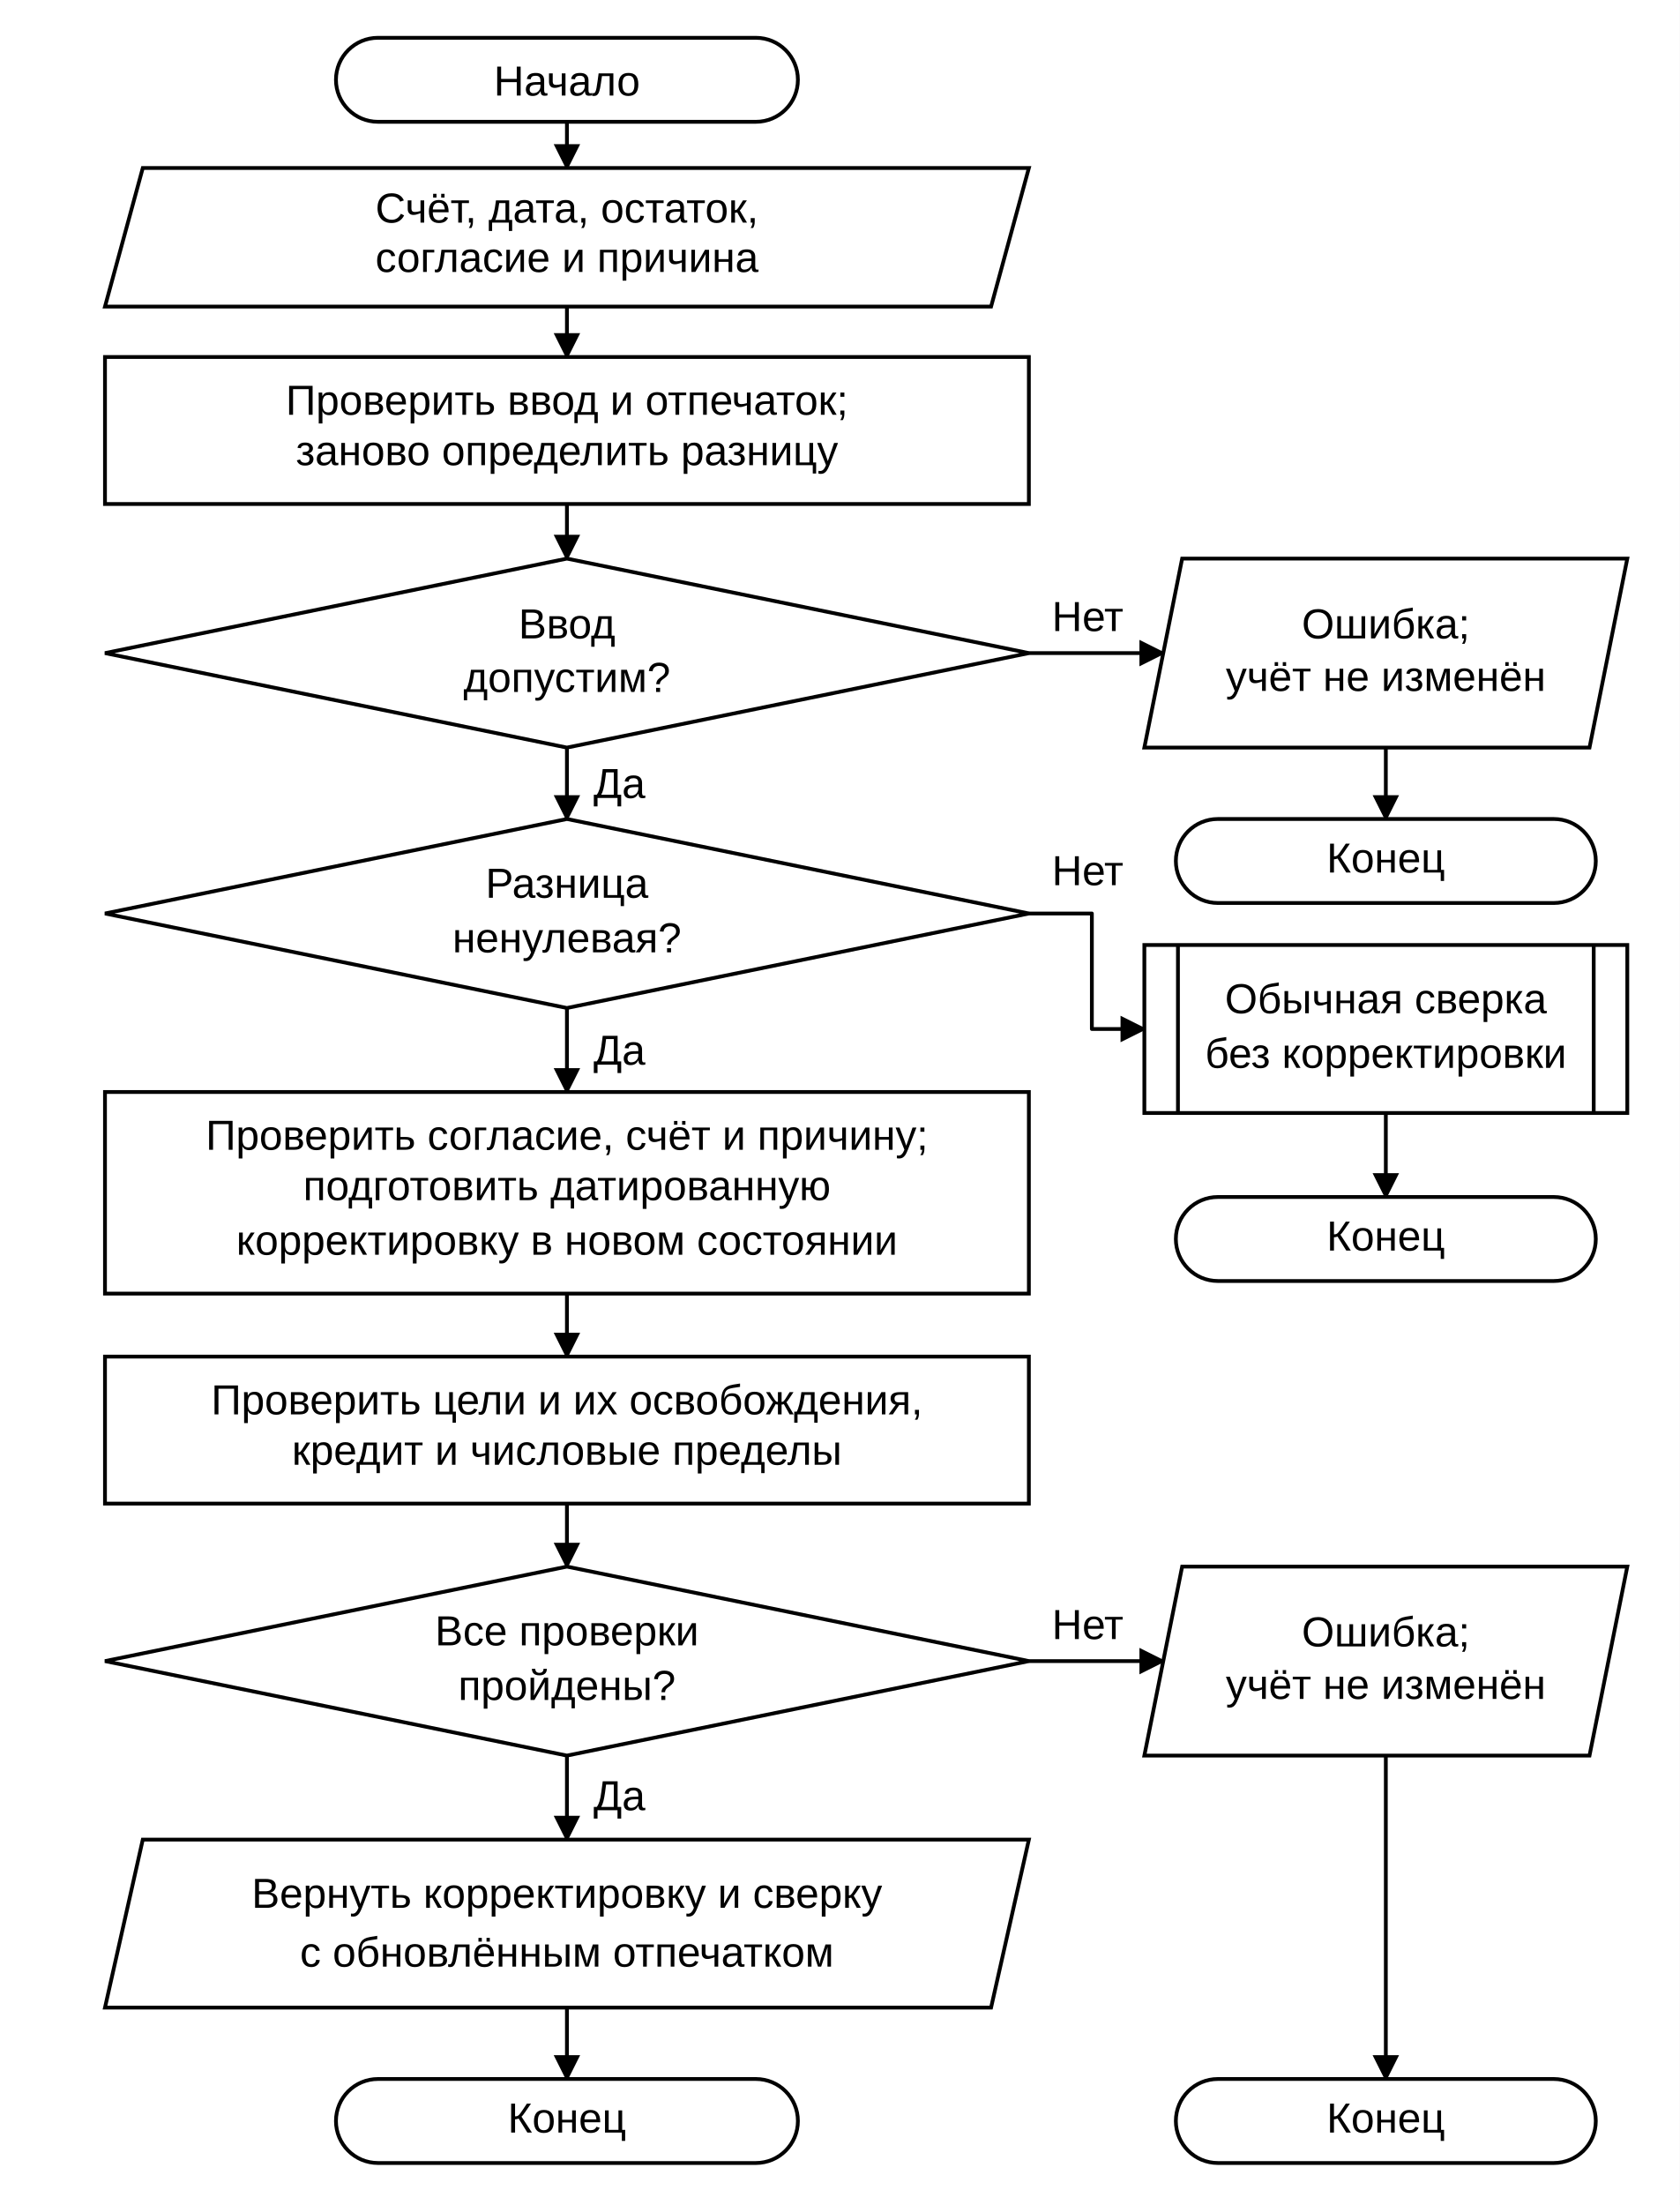
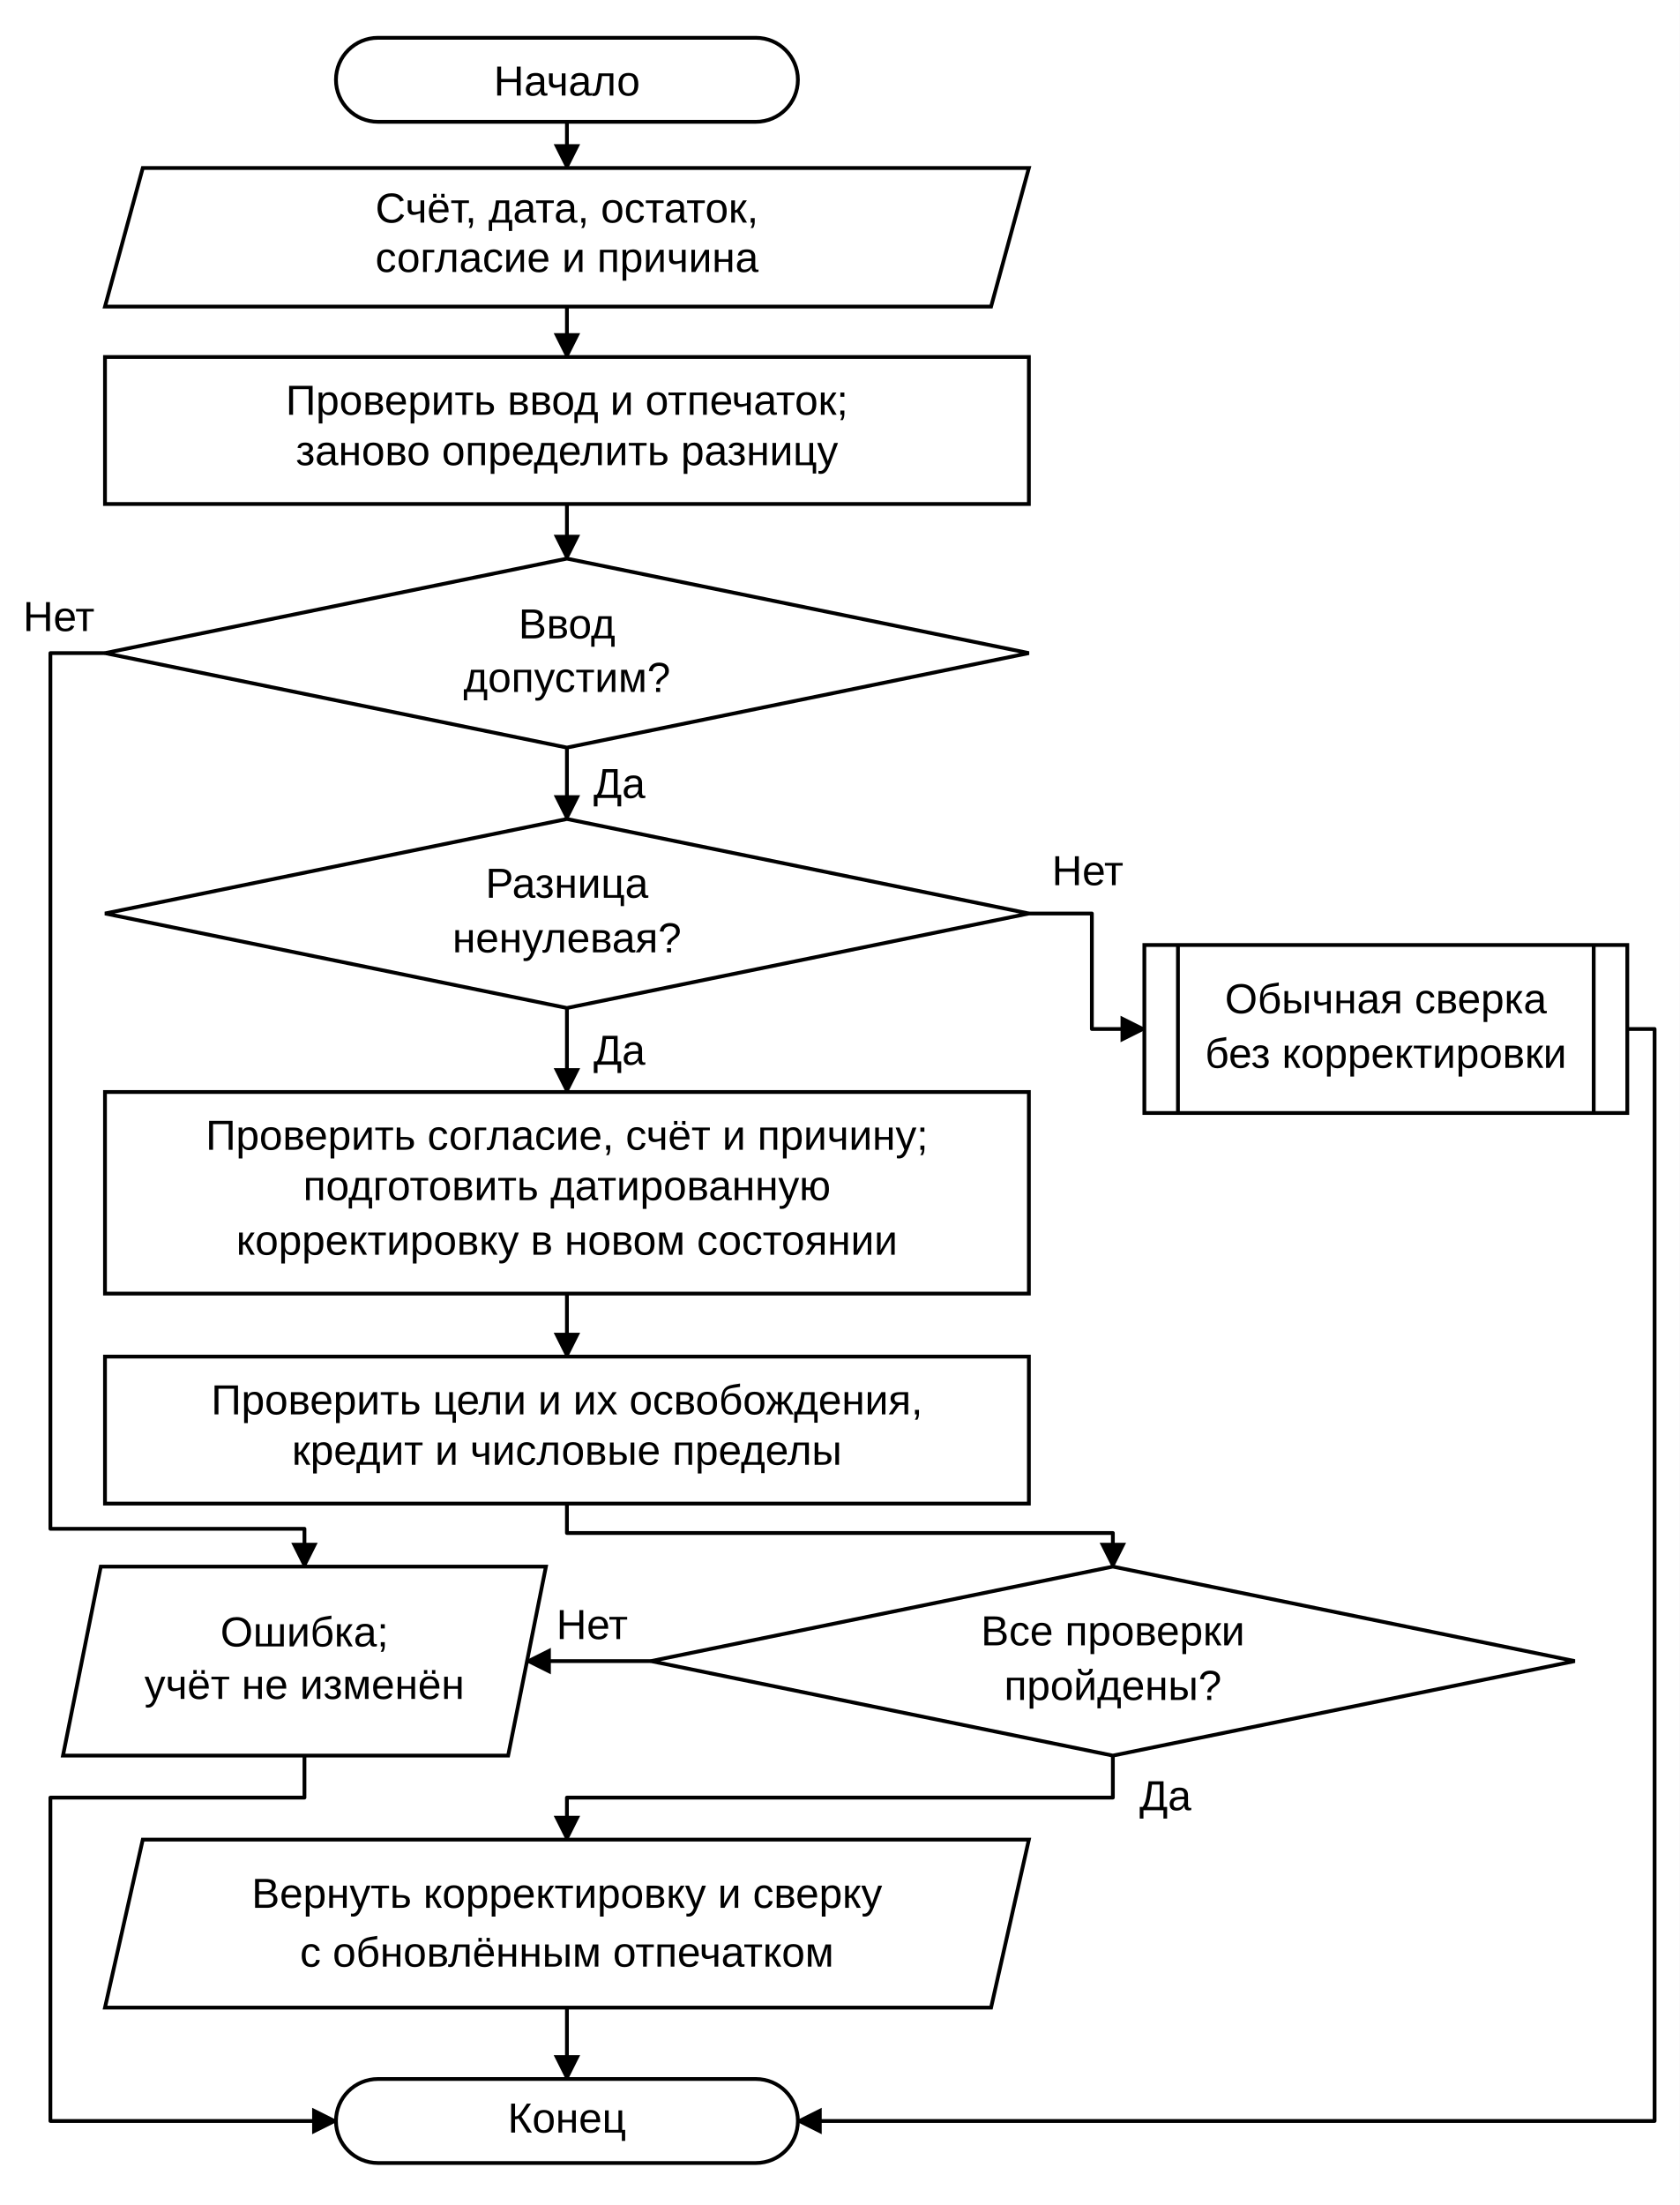
<svg xmlns="http://www.w3.org/2000/svg" width="800" height="1050" viewBox="0 0 800 1050" data-diagram="adjustment">
  <defs>
    <marker id="arrow" viewBox="0 0 10 10" refX="9" refY="5" markerWidth="7" markerHeight="7" orient="auto">
      <path d="M 0 0 L 10 5 L 0 10 z" fill="#000" />
    </marker>
  </defs>
  <rect width="800" height="1050" fill="#fff" />
  <polyline data-from="start" data-to="input" data-condition="" points="270,58 270,80" fill="none" stroke="#000" stroke-width="1.8" stroke-linejoin="round" marker-end="url(#arrow)" />
  <polyline data-from="input" data-to="check" data-condition="" points="270,146 270,170" fill="none" stroke="#000" stroke-width="1.8" stroke-linejoin="round" marker-end="url(#arrow)" />
  <polyline data-from="check" data-to="valid" data-condition="" points="270,240 270,266" fill="none" stroke="#000" stroke-width="1.8" stroke-linejoin="round" marker-end="url(#arrow)" />
  <polyline data-from="candidate" data-to="finance" data-condition="" points="270,616 270,646" fill="none" stroke="#000" stroke-width="1.8" stroke-linejoin="round" marker-end="url(#arrow)" />
-   <polyline data-from="finance" data-to="valid-state" data-condition="" points="270,716 270,746" fill="none" stroke="#000" stroke-width="1.8" stroke-linejoin="round" marker-end="url(#arrow)" />
  <polyline data-from="output" data-to="end" data-condition="" points="270,956 270,990" fill="none" stroke="#000" stroke-width="1.8" stroke-linejoin="round" marker-end="url(#arrow)" />
-   <polyline data-from="error-input" data-to="end-input" data-condition="" points="660,356 660,390" fill="none" stroke="#000" stroke-width="1.8" stroke-linejoin="round" marker-end="url(#arrow)" />
-   <polyline data-from="zero" data-to="end-zero" data-condition="" points="660,530 660,570" fill="none" stroke="#000" stroke-width="1.8" stroke-linejoin="round" marker-end="url(#arrow)" />
-   <polyline data-from="error-state" data-to="end-state" data-condition="" points="660,836 660,990" fill="none" stroke="#000" stroke-width="1.8" stroke-linejoin="round" marker-end="url(#arrow)" />
  <polyline data-from="valid" data-to="nonzero" data-condition="Да" points="270,356 270,390" fill="none" stroke="#000" stroke-width="1.8" stroke-linejoin="round" marker-end="url(#arrow)" />
-   <polyline data-from="valid" data-to="error-input" data-condition="Нет" points="490,311 554,311" fill="none" stroke="#000" stroke-width="1.8" stroke-linejoin="round" marker-end="url(#arrow)" />
+   <polyline data-from="valid" data-to="error" data-condition="Нет" points="50,311 24,311 24,728 145,728 145,746" fill="none" stroke="#000" stroke-width="1.8" stroke-linejoin="round" marker-end="url(#arrow)" />
  <polyline data-from="nonzero" data-to="candidate" data-condition="Да" points="270,480 270,520" fill="none" stroke="#000" stroke-width="1.8" stroke-linejoin="round" marker-end="url(#arrow)" />
  <polyline data-from="nonzero" data-to="zero" data-condition="Нет" points="490,435 520,435 520,490 545,490" fill="none" stroke="#000" stroke-width="1.8" stroke-linejoin="round" marker-end="url(#arrow)" />
-   <polyline data-from="valid-state" data-to="output" data-condition="Да" points="270,836 270,876" fill="none" stroke="#000" stroke-width="1.8" stroke-linejoin="round" marker-end="url(#arrow)" />
-   <polyline data-from="valid-state" data-to="error-state" data-condition="Нет" points="490,791 554,791" fill="none" stroke="#000" stroke-width="1.8" stroke-linejoin="round" marker-end="url(#arrow)" />
+   <polyline data-from="finance" data-to="valid-state" data-condition="" points="270,716 270,730 530,730 530,746" fill="none" stroke="#000" stroke-width="1.8" stroke-linejoin="round" marker-end="url(#arrow)" />
+   <polyline data-from="valid-state" data-to="output" data-condition="Да" points="530,836 530,856 270,856 270,876" fill="none" stroke="#000" stroke-width="1.8" stroke-linejoin="round" marker-end="url(#arrow)" />
+   <polyline data-from="valid-state" data-to="error" data-condition="Нет" points="310,791 251,791" fill="none" stroke="#000" stroke-width="1.8" stroke-linejoin="round" marker-end="url(#arrow)" />
+   <polyline data-from="error" data-to="end" data-condition="" points="145,836 145,856 24,856 24,1010 160,1010" fill="none" stroke="#000" stroke-width="1.8" stroke-linejoin="round" marker-end="url(#arrow)" />
+   <polyline data-from="zero" data-to="end" data-condition="" points="775,490 788,490 788,1010 380,1010" fill="none" stroke="#000" stroke-width="1.8" stroke-linejoin="round" marker-end="url(#arrow)" />
  <g data-node="start" data-kind="term">
    <rect x="160" y="18" width="220" height="40" rx="20" fill="#fff" stroke="#000" stroke-width="1.8" />
    <text x="270" y="45.5" text-anchor="middle" font-family="Arial" font-size="20" fill="#000">Начало</text>
  </g>
  <g data-node="input" data-kind="io">
    <polygon points="68,80 490,80 472,146 50,146" fill="#fff" stroke="#000" stroke-width="1.8" />
    <text x="270" y="106" text-anchor="middle" font-family="Arial" font-size="20" fill="#000">Счёт, дата, остаток,</text>
    <text x="270" y="129.5" text-anchor="middle" font-family="Arial" font-size="20" fill="#000">согласие и причина</text>
  </g>
  <g data-node="check" data-kind="process">
    <rect x="50" y="170" width="440" height="70" fill="#fff" stroke="#000" stroke-width="1.8" />
    <text x="270" y="197.5" text-anchor="middle" font-family="Arial" font-size="20" fill="#000">Проверить ввод и отпечаток;</text>
    <text x="270" y="221.5" text-anchor="middle" font-family="Arial" font-size="20" fill="#000">заново определить разницу</text>
  </g>
  <g data-node="valid" data-kind="decision">
    <polygon points="270,266 490,311 270,356 50,311" fill="#fff" stroke="#000" stroke-width="1.8" />
    <text x="270" y="304" text-anchor="middle" font-family="Arial" font-size="20" fill="#000">Ввод</text>
    <text x="270" y="329.5" text-anchor="middle" font-family="Arial" font-size="20" fill="#000">допустим?</text>
  </g>
  <g data-node="nonzero" data-kind="decision">
    <polygon points="270,390 490,435 270,480 50,435" fill="#fff" stroke="#000" stroke-width="1.8" />
    <text x="270" y="427.5" text-anchor="middle" font-family="Arial" font-size="20" fill="#000">Разница</text>
    <text x="270" y="453.5" text-anchor="middle" font-family="Arial" font-size="20" fill="#000">ненулевая?</text>
  </g>
  <g data-node="candidate" data-kind="process">
    <rect x="50" y="520" width="440" height="96" fill="#fff" stroke="#000" stroke-width="1.8" />
    <text x="270" y="547.5" text-anchor="middle" font-family="Arial" font-size="20" fill="#000">Проверить согласие, счёт и причину;</text>
    <text x="270" y="571.5" text-anchor="middle" font-family="Arial" font-size="20" fill="#000">подготовить датированную</text>
    <text x="270" y="597.5" text-anchor="middle" font-family="Arial" font-size="20" fill="#000">корректировку в новом состоянии</text>
  </g>
  <g data-node="finance" data-kind="process">
    <rect x="50" y="646" width="440" height="70" fill="#fff" stroke="#000" stroke-width="1.8" />
    <text x="270" y="673.5" text-anchor="middle" font-family="Arial" font-size="20" fill="#000">Проверить цели и их освобождения,</text>
    <text x="270" y="697.5" text-anchor="middle" font-family="Arial" font-size="20" fill="#000">кредит и числовые пределы</text>
  </g>
  <g data-node="valid-state" data-kind="decision">
-     <polygon points="270,746 490,791 270,836 50,791" fill="#fff" stroke="#000" stroke-width="1.8" />
-     <text x="270" y="783.5" text-anchor="middle" font-family="Arial" font-size="20" fill="#000">Все проверки</text>
-     <text x="270" y="809.5" text-anchor="middle" font-family="Arial" font-size="20" fill="#000">пройдены?</text>
+     <polygon points="530,746 750,791 530,836 310,791" fill="#fff" stroke="#000" stroke-width="1.8" />
+     <text x="530" y="783.5" text-anchor="middle" font-family="Arial" font-size="20" fill="#000">Все проверки</text>
+     <text x="530" y="809.5" text-anchor="middle" font-family="Arial" font-size="20" fill="#000">пройдены?</text>
  </g>
  <g data-node="output" data-kind="io">
    <polygon points="68,876 490,876 472,956 50,956" fill="#fff" stroke="#000" stroke-width="1.8" />
    <text x="270" y="908.5" text-anchor="middle" font-family="Arial" font-size="20" fill="#000">Вернуть корректировку и сверку</text>
    <text x="270" y="936.5" text-anchor="middle" font-family="Arial" font-size="20" fill="#000">с обновлённым отпечатком</text>
  </g>
  <g data-node="end" data-kind="term">
    <rect x="160" y="990" width="220" height="40" rx="20" fill="#fff" stroke="#000" stroke-width="1.8" />
    <text x="270" y="1015.5" text-anchor="middle" font-family="Arial" font-size="20" fill="#000">Конец</text>
  </g>
-   <g data-node="error-input" data-kind="io">
-     <polygon points="563,266 775,266 757,356 545,356" fill="#fff" stroke="#000" stroke-width="1.8" />
-     <text x="660" y="304" text-anchor="middle" font-family="Arial" font-size="20" fill="#000">Ошибка;</text>
-     <text x="660" y="329" text-anchor="middle" font-family="Arial" font-size="20" fill="#000">учёт не изменён</text>
-   </g>
-   <g data-node="end-input" data-kind="term">
-     <rect x="560" y="390" width="200" height="40" rx="20" fill="#fff" stroke="#000" stroke-width="1.8" />
-     <text x="660" y="415.5" text-anchor="middle" font-family="Arial" font-size="20" fill="#000">Конец</text>
+   <g data-node="error" data-kind="io">
+     <polygon points="48,746 260,746 242,836 30,836" fill="#fff" stroke="#000" stroke-width="1.8" />
+     <text x="145" y="784" text-anchor="middle" font-family="Arial" font-size="20" fill="#000">Ошибка;</text>
+     <text x="145" y="809" text-anchor="middle" font-family="Arial" font-size="20" fill="#000">учёт не изменён</text>
  </g>
  <g data-node="zero" data-kind="subprocess">
    <rect x="545" y="450" width="230" height="80" fill="#fff" stroke="#000" stroke-width="1.8" />
    <path d="M 561 450 V 530 M 759 450 V 530" fill="none" stroke="#000" stroke-width="1.8" />
    <text x="660" y="482.5" text-anchor="middle" font-family="Arial" font-size="20" fill="#000">Обычная сверка</text>
    <text x="660" y="508.5" text-anchor="middle" font-family="Arial" font-size="20" fill="#000">без корректировки</text>
  </g>
-   <g data-node="end-zero" data-kind="term">
-     <rect x="560" y="570" width="200" height="40" rx="20" fill="#fff" stroke="#000" stroke-width="1.8" />
-     <text x="660" y="595.5" text-anchor="middle" font-family="Arial" font-size="20" fill="#000">Конец</text>
-   </g>
-   <g data-node="error-state" data-kind="io">
-     <polygon points="563,746 775,746 757,836 545,836" fill="#fff" stroke="#000" stroke-width="1.8" />
-     <text x="660" y="784" text-anchor="middle" font-family="Arial" font-size="20" fill="#000">Ошибка;</text>
-     <text x="660" y="809" text-anchor="middle" font-family="Arial" font-size="20" fill="#000">учёт не изменён</text>
-   </g>
-   <g data-node="end-state" data-kind="term">
-     <rect x="560" y="990" width="200" height="40" rx="20" fill="#fff" stroke="#000" stroke-width="1.8" />
-     <text x="660" y="1015.5" text-anchor="middle" font-family="Arial" font-size="20" fill="#000">Конец</text>
-   </g>
  <text x="295" y="380" text-anchor="middle" font-family="Arial" font-size="20" fill="#000">Да</text>
-   <text x="518" y="300.5" text-anchor="middle" font-family="Arial" font-size="20" fill="#000">Нет</text>
+   <text x="28" y="300.5" text-anchor="middle" font-family="Arial" font-size="20" fill="#000">Нет</text>
  <text x="295" y="507" text-anchor="middle" font-family="Arial" font-size="20" fill="#000">Да</text>
  <text x="518" y="421.5" text-anchor="middle" font-family="Arial" font-size="20" fill="#000">Нет</text>
-   <text x="295" y="862" text-anchor="middle" font-family="Arial" font-size="20" fill="#000">Да</text>
-   <text x="518" y="780.5" text-anchor="middle" font-family="Arial" font-size="20" fill="#000">Нет</text>
+   <text x="555" y="862" text-anchor="middle" font-family="Arial" font-size="20" fill="#000">Да</text>
+   <text x="282" y="780.5" text-anchor="middle" font-family="Arial" font-size="20" fill="#000">Нет</text>
</svg>
